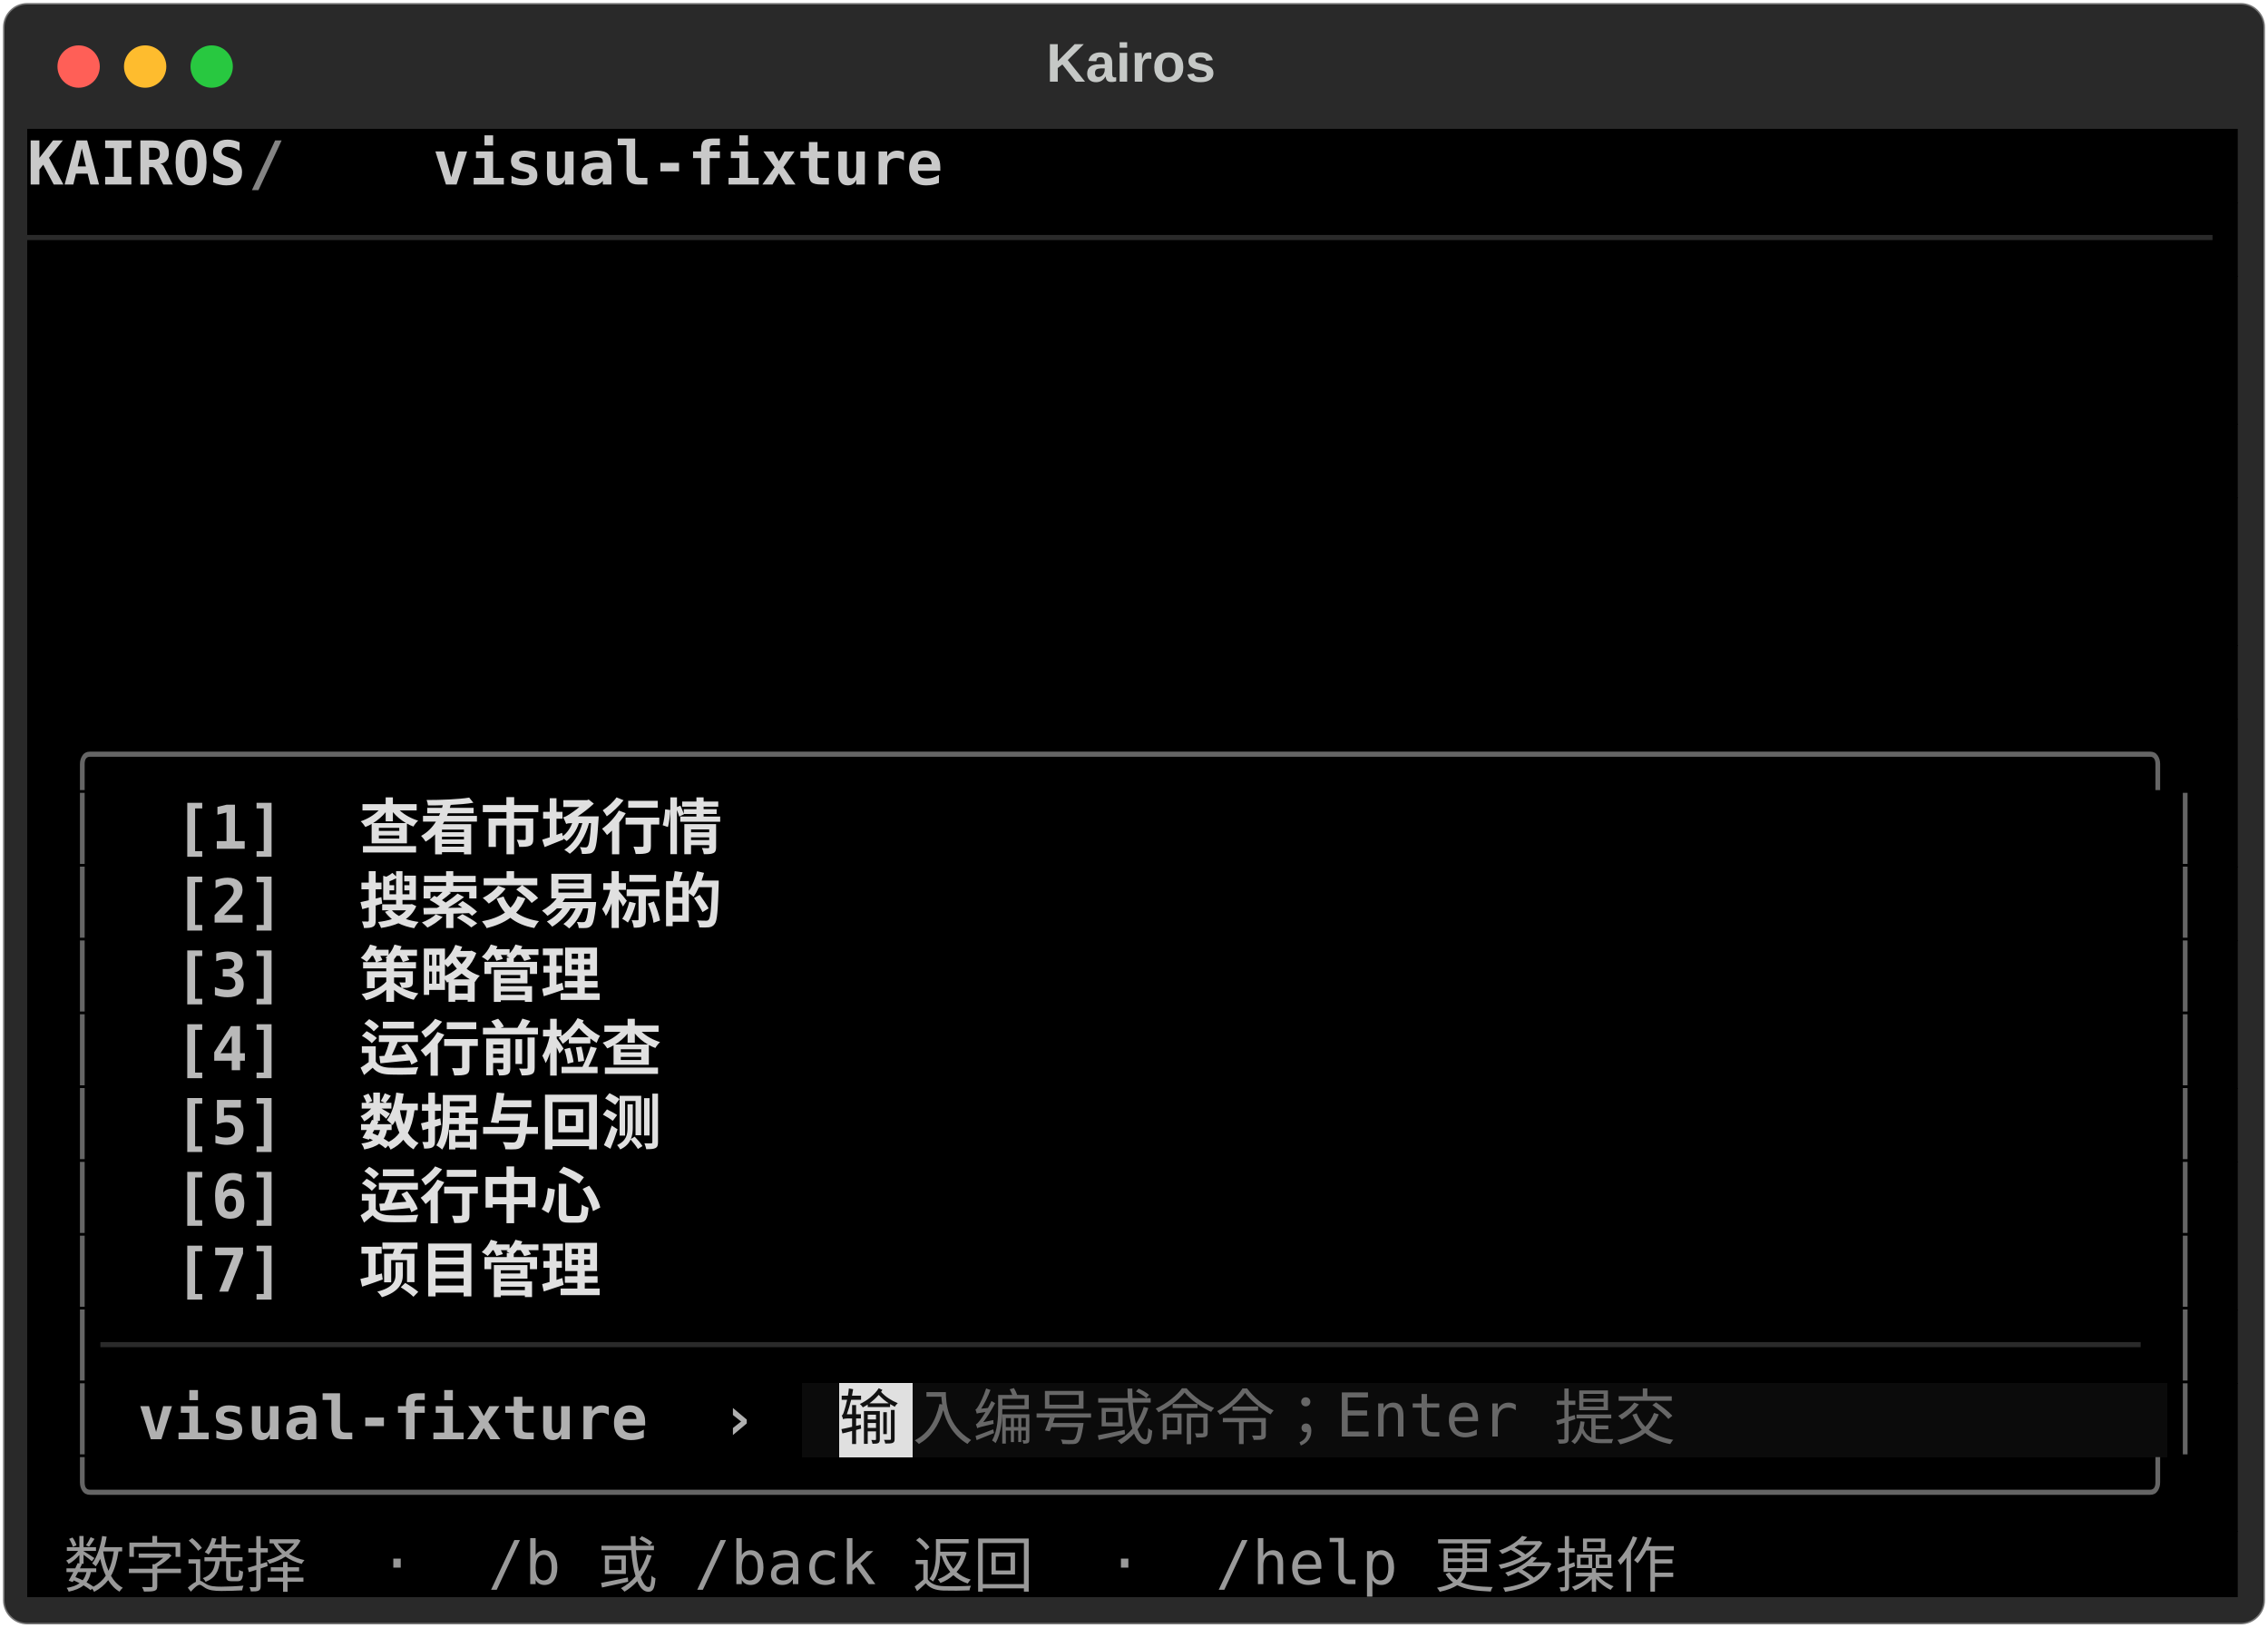
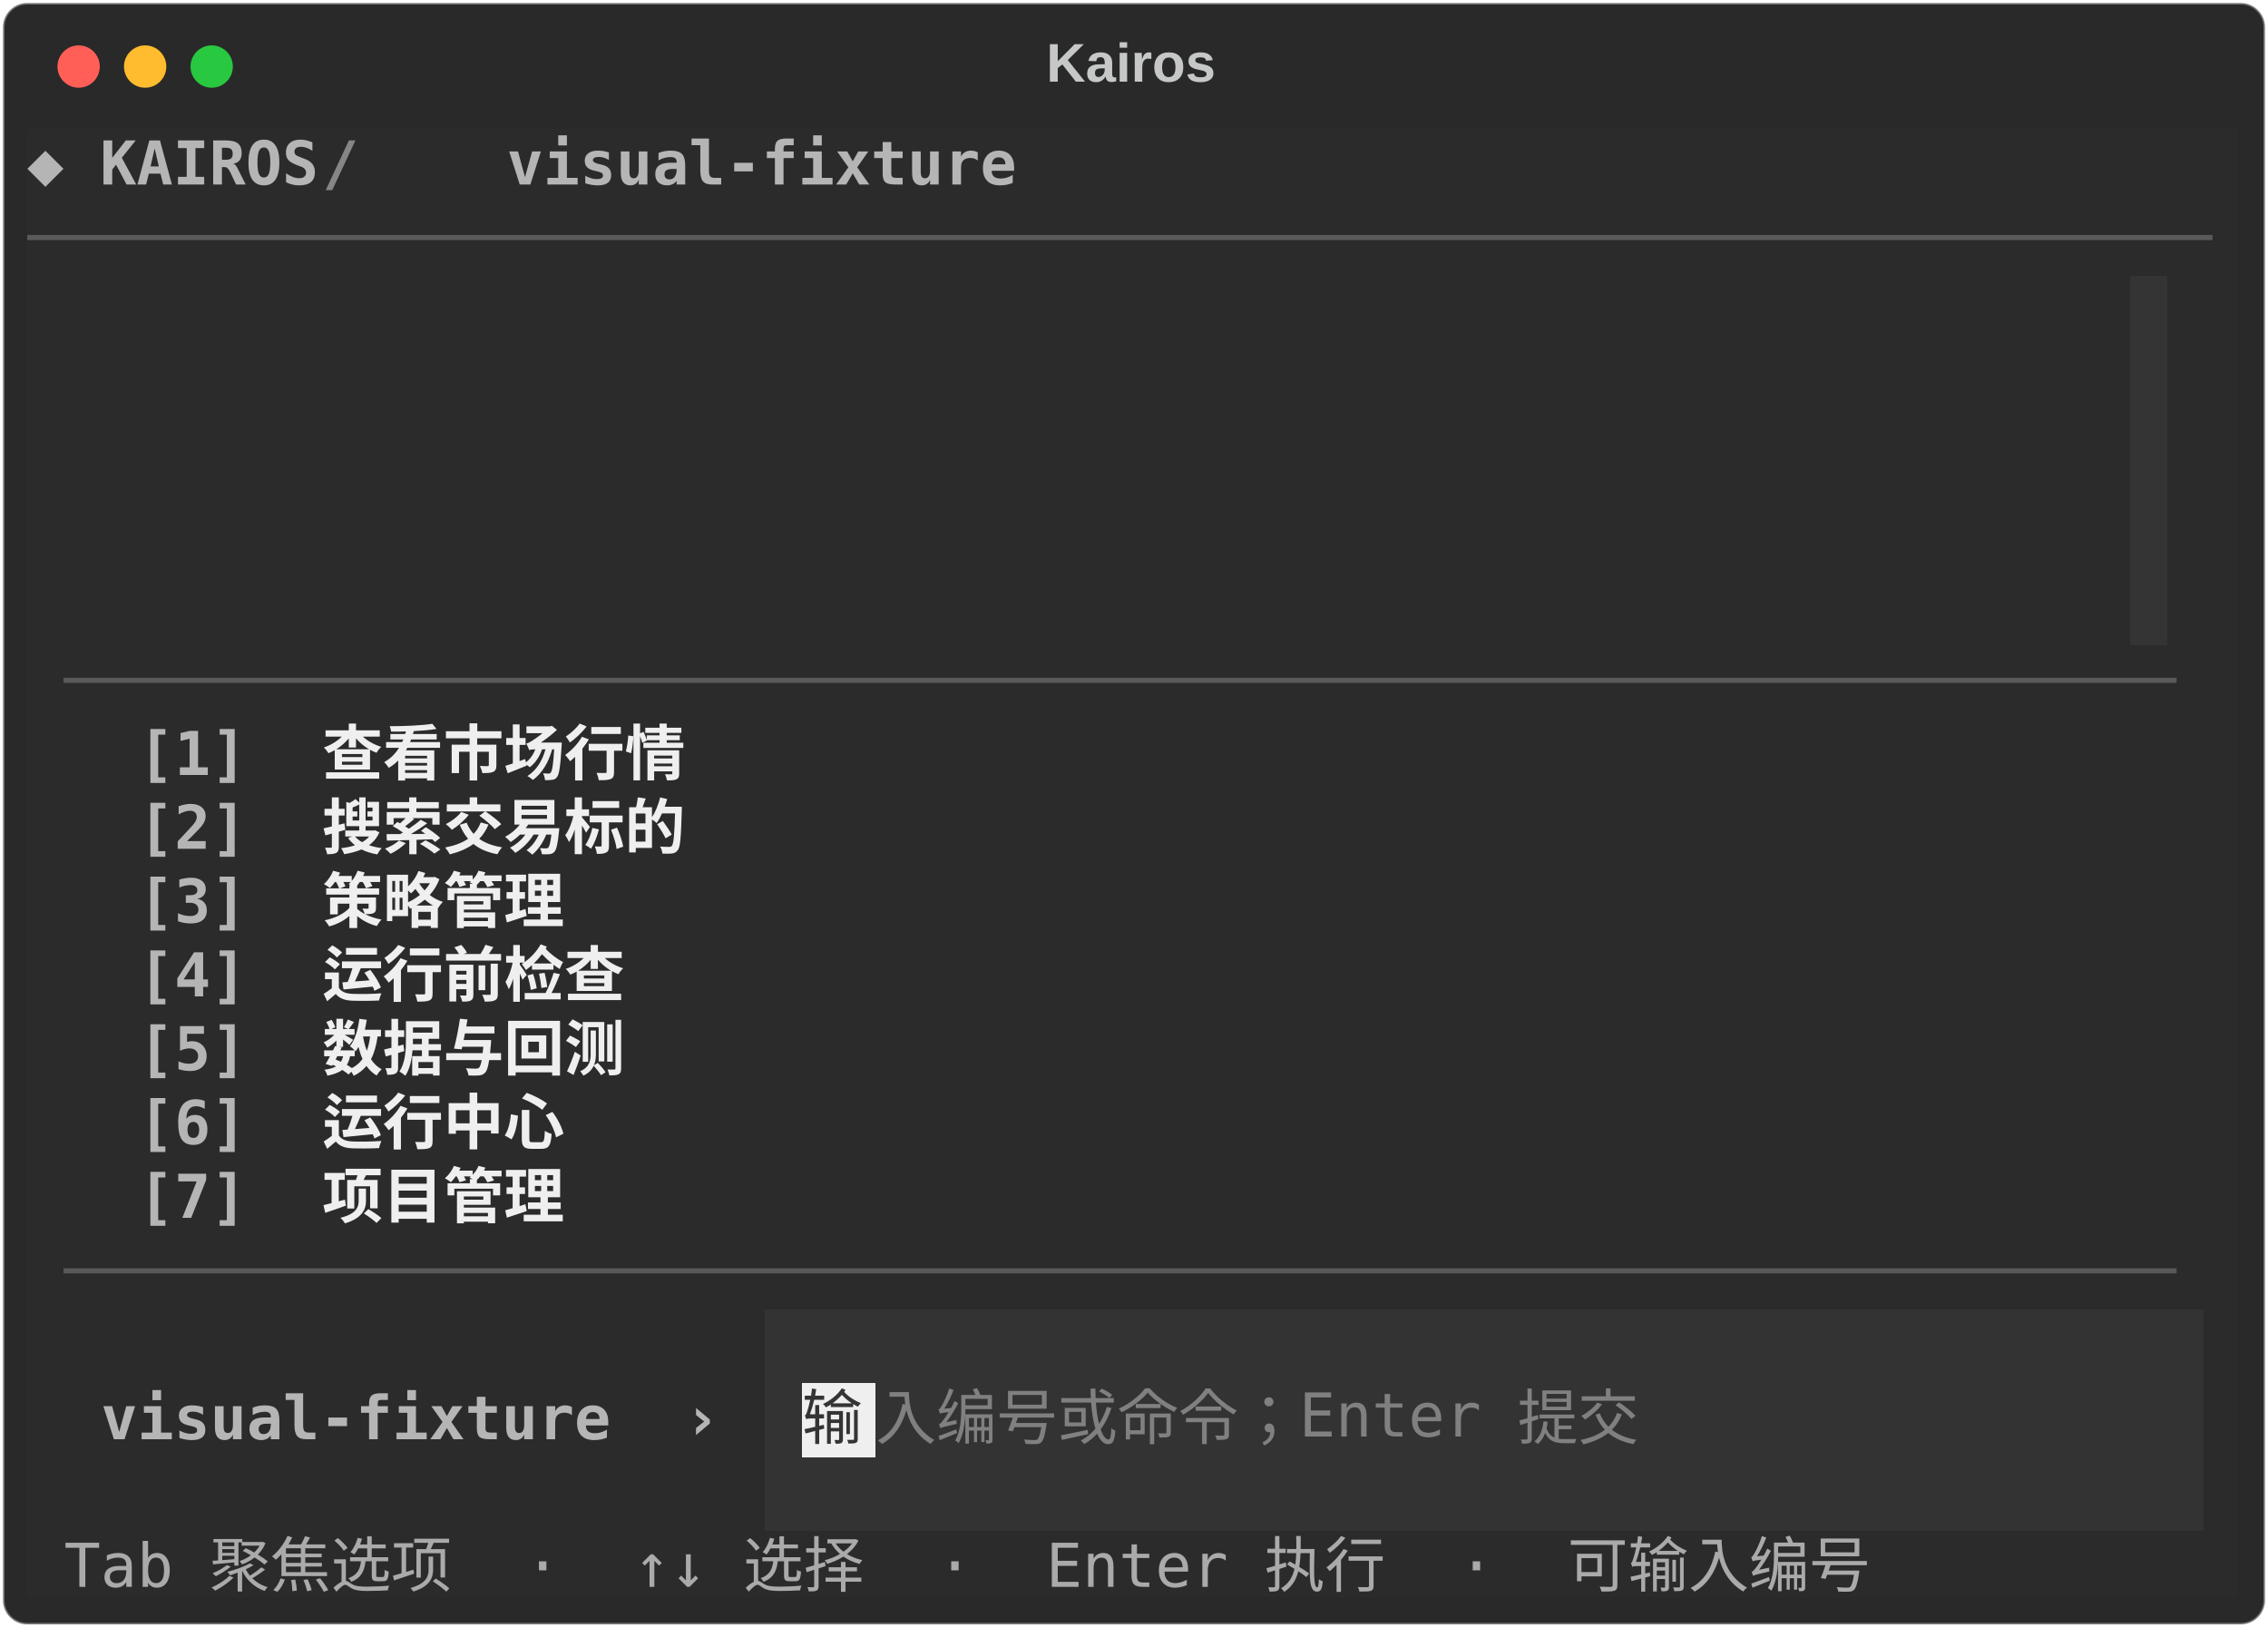
<svg xmlns="http://www.w3.org/2000/svg" class="rich-terminal" viewBox="0 0 750 538.0">
  <style>

    @font-face {
        font-family: "Fira Code";
        src: local("FiraCode-Regular"),
                url("https://cdnjs.cloudflare.com/ajax/libs/firacode/6.2.0/woff2/FiraCode-Regular.woff2") format("woff2"),
                url("https://cdnjs.cloudflare.com/ajax/libs/firacode/6.2.0/woff/FiraCode-Regular.woff") format("woff");
        font-style: normal;
        font-weight: 400;
    }
    @font-face {
        font-family: "Fira Code";
        src: local("FiraCode-Bold"),
                url("https://cdnjs.cloudflare.com/ajax/libs/firacode/6.2.0/woff2/FiraCode-Bold.woff2") format("woff2"),
                url("https://cdnjs.cloudflare.com/ajax/libs/firacode/6.2.0/woff/FiraCode-Bold.woff") format("woff");
        font-style: bold;
        font-weight: 700;
    }

    .terminal-matrix {
        font-family: Fira Code, monospace;
        font-size: 20px;
        line-height: 24.4px;
        font-variant-east-asian: full-width;
    }

    .terminal-title {
        font-size: 18px;
        font-weight: bold;
        font-family: arial;
    }

-     .terminal-r1 { fill: #c9c9c9;font-weight: bold }
- .terminal-r2 { fill: #848484;font-weight: bold }
+     .terminal-r1 { fill: #b5b5b5;font-weight: bold }
+ .terminal-r2 { fill: #868686;font-weight: bold }
.terminal-r3 { fill: #c5c8c6 }
- .terminal-r4 { fill: #2a2a2a }
- .terminal-r5 { fill: #e0e0e0 }
- .terminal-r6 { fill: #656565 }
- .terminal-r7 { fill: #b9b9b9;font-weight: bold }
- .terminal-r8 { fill: #e0e0e0;font-weight: bold }
- .terminal-r9 { fill: #b0b0b0;font-weight: bold }
- .terminal-r10 { fill: #121212 }
- .terminal-r11 { fill: #676767 }
- .terminal-r12 { fill: #999999 }
+ .terminal-r4 { fill: #5a5a5a }
+ .terminal-r5 { fill: #efefef }
+ .terminal-r6 { fill: #595959 }
+ .terminal-r7 { fill: #efefef;font-weight: bold }
+ .terminal-r8 { fill: #343434 }
+ .terminal-r9 { fill: #808080 }
+ .terminal-r10 { fill: #e4e4e4 }
+ .terminal-r11 { fill: #aaaaaa }
    </style>
  <defs>
    <clipPath id="terminal-clip-terminal">
      <rect x="0" y="0" width="731.0" height="487.0" />
    </clipPath>
    <clipPath id="terminal-line-0">
      <rect x="0" y="1.5" width="732" height="24.65" />
    </clipPath>
    <clipPath id="terminal-line-1">
      <rect x="0" y="25.9" width="732" height="24.65" />
    </clipPath>
    <clipPath id="terminal-line-2">
      <rect x="0" y="50.3" width="732" height="24.65" />
    </clipPath>
    <clipPath id="terminal-line-3">
      <rect x="0" y="74.7" width="732" height="24.65" />
    </clipPath>
    <clipPath id="terminal-line-4">
      <rect x="0" y="99.1" width="732" height="24.65" />
    </clipPath>
    <clipPath id="terminal-line-5">
      <rect x="0" y="123.5" width="732" height="24.65" />
    </clipPath>
    <clipPath id="terminal-line-6">
      <rect x="0" y="147.9" width="732" height="24.65" />
    </clipPath>
    <clipPath id="terminal-line-7">
      <rect x="0" y="172.3" width="732" height="24.65" />
    </clipPath>
    <clipPath id="terminal-line-8">
      <rect x="0" y="196.7" width="732" height="24.65" />
    </clipPath>
    <clipPath id="terminal-line-9">
      <rect x="0" y="221.1" width="732" height="24.65" />
    </clipPath>
    <clipPath id="terminal-line-10">
      <rect x="0" y="245.5" width="732" height="24.65" />
    </clipPath>
    <clipPath id="terminal-line-11">
      <rect x="0" y="269.9" width="732" height="24.65" />
    </clipPath>
    <clipPath id="terminal-line-12">
      <rect x="0" y="294.3" width="732" height="24.65" />
    </clipPath>
    <clipPath id="terminal-line-13">
      <rect x="0" y="318.7" width="732" height="24.65" />
    </clipPath>
    <clipPath id="terminal-line-14">
      <rect x="0" y="343.1" width="732" height="24.65" />
    </clipPath>
    <clipPath id="terminal-line-15">
      <rect x="0" y="367.5" width="732" height="24.65" />
    </clipPath>
    <clipPath id="terminal-line-16">
      <rect x="0" y="391.9" width="732" height="24.65" />
    </clipPath>
    <clipPath id="terminal-line-17">
      <rect x="0" y="416.3" width="732" height="24.65" />
    </clipPath>
    <clipPath id="terminal-line-18">
      <rect x="0" y="440.7" width="732" height="24.65" />
    </clipPath>
  </defs>
  <rect fill="#292929" stroke="rgba(255,255,255,0.35)" stroke-width="1" x="1" y="1" width="748" height="536" rx="8" />
  <text class="terminal-title" fill="#c5c8c6" text-anchor="middle" x="374" y="27">Kairos</text>
  <g transform="translate(26,22)">
    <circle cx="0" cy="0" r="7" fill="#ff5f57" />
    <circle cx="22" cy="0" r="7" fill="#febc2e" />
    <circle cx="44" cy="0" r="7" fill="#28c840" />
  </g>
  <g transform="translate(9, 41)" clip-path="url(#terminal-clip-terminal)">
-     <rect fill="#000000" x="0" y="1.5" width="73.2" height="24.65" shape-rendering="crispEdges" />
-     <rect fill="#000000" x="73.2" y="1.5" width="61" height="24.65" shape-rendering="crispEdges" />
-     <rect fill="#000000" x="134.2" y="1.5" width="170.8" height="24.65" shape-rendering="crispEdges" />
-     <rect fill="#000000" x="305" y="1.5" width="427" height="24.65" shape-rendering="crispEdges" />
-     <rect fill="#000000" x="0" y="25.9" width="732" height="24.65" shape-rendering="crispEdges" />
-     <rect fill="#000000" x="0" y="50.3" width="707.6" height="24.65" shape-rendering="crispEdges" />
-     <rect fill="#000000" x="707.6" y="50.3" width="24.4" height="24.65" shape-rendering="crispEdges" />
-     <rect fill="#000000" x="0" y="74.7" width="707.6" height="24.65" shape-rendering="crispEdges" />
-     <rect fill="#000000" x="707.6" y="74.7" width="24.4" height="24.65" shape-rendering="crispEdges" />
-     <rect fill="#000000" x="0" y="99.1" width="707.6" height="24.65" shape-rendering="crispEdges" />
-     <rect fill="#000000" x="707.6" y="99.1" width="24.4" height="24.65" shape-rendering="crispEdges" />
-     <rect fill="#000000" x="0" y="123.5" width="707.6" height="24.65" shape-rendering="crispEdges" />
-     <rect fill="#000000" x="707.6" y="123.5" width="24.4" height="24.65" shape-rendering="crispEdges" />
-     <rect fill="#000000" x="0" y="147.9" width="707.6" height="24.65" shape-rendering="crispEdges" />
-     <rect fill="#000000" x="707.6" y="147.9" width="24.4" height="24.65" shape-rendering="crispEdges" />
-     <rect fill="#000000" x="0" y="172.3" width="707.6" height="24.65" shape-rendering="crispEdges" />
-     <rect fill="#000000" x="707.6" y="172.3" width="24.4" height="24.65" shape-rendering="crispEdges" />
-     <rect fill="#000000" x="0" y="196.7" width="12.2" height="24.65" shape-rendering="crispEdges" />
-     <rect fill="#000000" x="12.2" y="196.7" width="707.6" height="24.65" shape-rendering="crispEdges" />
-     <rect fill="#000000" x="719.8" y="196.7" width="12.2" height="24.65" shape-rendering="crispEdges" />
-     <rect fill="#000000" x="0" y="221.1" width="12.2" height="24.65" shape-rendering="crispEdges" />
-     <rect fill="#000000" x="12.2" y="221.1" width="12.2" height="24.65" shape-rendering="crispEdges" />
-     <rect fill="#000000" x="24.4" y="221.1" width="12.2" height="24.65" shape-rendering="crispEdges" />
-     <rect fill="#000000" x="36.6" y="221.1" width="12.2" height="24.65" shape-rendering="crispEdges" />
-     <rect fill="#000000" x="48.8" y="221.1" width="61" height="24.65" shape-rendering="crispEdges" />
-     <rect fill="#000000" x="109.8" y="221.1" width="146.4" height="24.65" shape-rendering="crispEdges" />
-     <rect fill="#000000" x="256.2" y="221.1" width="439.2" height="24.65" shape-rendering="crispEdges" />
-     <rect fill="#000000" x="695.4" y="221.1" width="12.2" height="24.65" shape-rendering="crispEdges" />
-     <rect fill="#000000" x="707.6" y="221.1" width="12.2" height="24.65" shape-rendering="crispEdges" />
-     <rect fill="#000000" x="719.8" y="221.1" width="12.2" height="24.65" shape-rendering="crispEdges" />
-     <rect fill="#000000" x="0" y="245.5" width="12.2" height="24.65" shape-rendering="crispEdges" />
-     <rect fill="#000000" x="12.2" y="245.5" width="12.2" height="24.65" shape-rendering="crispEdges" />
-     <rect fill="#000000" x="24.4" y="245.5" width="12.2" height="24.65" shape-rendering="crispEdges" />
-     <rect fill="#000000" x="36.6" y="245.5" width="12.2" height="24.65" shape-rendering="crispEdges" />
-     <rect fill="#000000" x="48.8" y="245.5" width="61" height="24.65" shape-rendering="crispEdges" />
-     <rect fill="#000000" x="109.8" y="245.5" width="146.4" height="24.65" shape-rendering="crispEdges" />
-     <rect fill="#000000" x="256.2" y="245.5" width="439.2" height="24.65" shape-rendering="crispEdges" />
-     <rect fill="#000000" x="695.4" y="245.5" width="12.2" height="24.65" shape-rendering="crispEdges" />
-     <rect fill="#000000" x="707.6" y="245.5" width="12.2" height="24.65" shape-rendering="crispEdges" />
-     <rect fill="#000000" x="719.8" y="245.5" width="12.2" height="24.65" shape-rendering="crispEdges" />
-     <rect fill="#000000" x="0" y="269.9" width="12.2" height="24.65" shape-rendering="crispEdges" />
-     <rect fill="#000000" x="12.2" y="269.9" width="12.2" height="24.65" shape-rendering="crispEdges" />
-     <rect fill="#000000" x="24.4" y="269.9" width="12.2" height="24.65" shape-rendering="crispEdges" />
-     <rect fill="#000000" x="36.6" y="269.9" width="12.2" height="24.65" shape-rendering="crispEdges" />
-     <rect fill="#000000" x="48.8" y="269.9" width="61" height="24.65" shape-rendering="crispEdges" />
-     <rect fill="#000000" x="109.8" y="269.9" width="97.6" height="24.65" shape-rendering="crispEdges" />
-     <rect fill="#000000" x="207.4" y="269.9" width="488" height="24.65" shape-rendering="crispEdges" />
-     <rect fill="#000000" x="695.4" y="269.9" width="12.2" height="24.65" shape-rendering="crispEdges" />
-     <rect fill="#000000" x="707.6" y="269.9" width="12.2" height="24.65" shape-rendering="crispEdges" />
-     <rect fill="#000000" x="719.8" y="269.9" width="12.2" height="24.65" shape-rendering="crispEdges" />
-     <rect fill="#000000" x="0" y="294.3" width="12.2" height="24.65" shape-rendering="crispEdges" />
-     <rect fill="#000000" x="12.2" y="294.3" width="12.2" height="24.65" shape-rendering="crispEdges" />
-     <rect fill="#000000" x="24.4" y="294.3" width="12.2" height="24.65" shape-rendering="crispEdges" />
-     <rect fill="#000000" x="36.6" y="294.3" width="12.2" height="24.65" shape-rendering="crispEdges" />
-     <rect fill="#000000" x="48.8" y="294.3" width="61" height="24.65" shape-rendering="crispEdges" />
-     <rect fill="#000000" x="109.8" y="294.3" width="122" height="24.65" shape-rendering="crispEdges" />
-     <rect fill="#000000" x="231.8" y="294.3" width="463.6" height="24.65" shape-rendering="crispEdges" />
-     <rect fill="#000000" x="695.4" y="294.3" width="12.2" height="24.65" shape-rendering="crispEdges" />
-     <rect fill="#000000" x="707.6" y="294.3" width="12.2" height="24.65" shape-rendering="crispEdges" />
-     <rect fill="#000000" x="719.8" y="294.3" width="12.2" height="24.65" shape-rendering="crispEdges" />
-     <rect fill="#000000" x="0" y="318.7" width="12.2" height="24.65" shape-rendering="crispEdges" />
-     <rect fill="#000000" x="12.2" y="318.7" width="12.2" height="24.65" shape-rendering="crispEdges" />
-     <rect fill="#000000" x="24.4" y="318.7" width="12.2" height="24.65" shape-rendering="crispEdges" />
-     <rect fill="#000000" x="36.6" y="318.7" width="12.2" height="24.65" shape-rendering="crispEdges" />
-     <rect fill="#000000" x="48.8" y="318.7" width="61" height="24.65" shape-rendering="crispEdges" />
-     <rect fill="#000000" x="109.8" y="318.7" width="122" height="24.65" shape-rendering="crispEdges" />
-     <rect fill="#000000" x="231.8" y="318.7" width="463.6" height="24.65" shape-rendering="crispEdges" />
-     <rect fill="#000000" x="695.4" y="318.7" width="12.2" height="24.65" shape-rendering="crispEdges" />
-     <rect fill="#000000" x="707.6" y="318.7" width="12.2" height="24.65" shape-rendering="crispEdges" />
-     <rect fill="#000000" x="719.8" y="318.7" width="12.2" height="24.65" shape-rendering="crispEdges" />
-     <rect fill="#000000" x="0" y="343.1" width="12.2" height="24.65" shape-rendering="crispEdges" />
-     <rect fill="#000000" x="12.2" y="343.1" width="12.2" height="24.65" shape-rendering="crispEdges" />
-     <rect fill="#000000" x="24.4" y="343.1" width="12.2" height="24.65" shape-rendering="crispEdges" />
-     <rect fill="#000000" x="36.6" y="343.1" width="12.2" height="24.65" shape-rendering="crispEdges" />
-     <rect fill="#000000" x="48.8" y="343.1" width="61" height="24.65" shape-rendering="crispEdges" />
-     <rect fill="#000000" x="109.8" y="343.1" width="97.6" height="24.65" shape-rendering="crispEdges" />
-     <rect fill="#000000" x="207.4" y="343.1" width="488" height="24.65" shape-rendering="crispEdges" />
-     <rect fill="#000000" x="695.4" y="343.1" width="12.2" height="24.65" shape-rendering="crispEdges" />
-     <rect fill="#000000" x="707.6" y="343.1" width="12.2" height="24.65" shape-rendering="crispEdges" />
-     <rect fill="#000000" x="719.8" y="343.1" width="12.2" height="24.65" shape-rendering="crispEdges" />
-     <rect fill="#000000" x="0" y="367.5" width="12.2" height="24.65" shape-rendering="crispEdges" />
-     <rect fill="#000000" x="12.2" y="367.5" width="12.2" height="24.65" shape-rendering="crispEdges" />
-     <rect fill="#000000" x="24.4" y="367.5" width="12.2" height="24.65" shape-rendering="crispEdges" />
-     <rect fill="#000000" x="36.6" y="367.5" width="12.2" height="24.65" shape-rendering="crispEdges" />
-     <rect fill="#000000" x="48.8" y="367.5" width="61" height="24.65" shape-rendering="crispEdges" />
-     <rect fill="#000000" x="109.8" y="367.5" width="97.6" height="24.65" shape-rendering="crispEdges" />
-     <rect fill="#000000" x="207.4" y="367.5" width="488" height="24.65" shape-rendering="crispEdges" />
-     <rect fill="#000000" x="695.4" y="367.5" width="12.2" height="24.65" shape-rendering="crispEdges" />
-     <rect fill="#000000" x="707.6" y="367.5" width="12.2" height="24.65" shape-rendering="crispEdges" />
-     <rect fill="#000000" x="719.8" y="367.5" width="12.2" height="24.65" shape-rendering="crispEdges" />
-     <rect fill="#000000" x="0" y="391.9" width="12.2" height="24.65" shape-rendering="crispEdges" />
-     <rect fill="#000000" x="12.2" y="391.9" width="12.2" height="24.65" shape-rendering="crispEdges" />
-     <rect fill="#000000" x="24.4" y="391.9" width="683.2" height="24.65" shape-rendering="crispEdges" />
-     <rect fill="#000000" x="707.6" y="391.9" width="12.2" height="24.65" shape-rendering="crispEdges" />
-     <rect fill="#000000" x="719.8" y="391.9" width="12.2" height="24.65" shape-rendering="crispEdges" />
-     <rect fill="#000000" x="0" y="416.3" width="12.2" height="24.65" shape-rendering="crispEdges" />
-     <rect fill="#000000" x="12.2" y="416.3" width="12.2" height="24.65" shape-rendering="crispEdges" />
-     <rect fill="#000000" x="24.4" y="416.3" width="12.2" height="24.65" shape-rendering="crispEdges" />
-     <rect fill="#000000" x="36.6" y="416.3" width="207.4" height="24.65" shape-rendering="crispEdges" />
-     <rect fill="#000000" x="244" y="416.3" width="12.2" height="24.65" shape-rendering="crispEdges" />
-     <rect fill="#0b0b0b" x="256.2" y="416.3" width="12.2" height="24.65" shape-rendering="crispEdges" />
-     <rect fill="#e0e0e0" x="268.4" y="416.3" width="24.4" height="24.65" shape-rendering="crispEdges" />
-     <rect fill="#0b0b0b" x="292.8" y="416.3" width="292.8" height="24.65" shape-rendering="crispEdges" />
-     <rect fill="#0b0b0b" x="585.6" y="416.3" width="109.8" height="24.65" shape-rendering="crispEdges" />
-     <rect fill="#0b0b0b" x="695.4" y="416.3" width="12.2" height="24.65" shape-rendering="crispEdges" />
-     <rect fill="#000000" x="707.6" y="416.3" width="12.2" height="24.65" shape-rendering="crispEdges" />
-     <rect fill="#000000" x="719.8" y="416.3" width="12.2" height="24.65" shape-rendering="crispEdges" />
-     <rect fill="#000000" x="0" y="440.7" width="12.2" height="24.65" shape-rendering="crispEdges" />
-     <rect fill="#000000" x="12.2" y="440.7" width="707.6" height="24.65" shape-rendering="crispEdges" />
-     <rect fill="#000000" x="719.8" y="440.7" width="12.2" height="24.65" shape-rendering="crispEdges" />
-     <rect fill="#000000" x="0" y="465.1" width="12.2" height="24.65" shape-rendering="crispEdges" />
-     <rect fill="#000000" x="12.2" y="465.1" width="585.6" height="24.65" shape-rendering="crispEdges" />
-     <rect fill="#000000" x="597.8" y="465.1" width="134.2" height="24.65" shape-rendering="crispEdges" />
+     <rect fill="#2b2b2b" x="0" y="1.5" width="97.6" height="24.65" shape-rendering="crispEdges" />
+     <rect fill="#2b2b2b" x="97.6" y="1.5" width="61" height="24.65" shape-rendering="crispEdges" />
+     <rect fill="#2b2b2b" x="158.6" y="1.5" width="170.8" height="24.65" shape-rendering="crispEdges" />
+     <rect fill="#2b2b2b" x="329.4" y="1.5" width="402.6" height="24.65" shape-rendering="crispEdges" />
+     <rect fill="#2b2b2b" x="0" y="25.9" width="732" height="24.65" shape-rendering="crispEdges" />
+     <rect fill="#2b2b2b" x="0" y="50.3" width="695.4" height="24.65" shape-rendering="crispEdges" />
+     <rect fill="#343434" x="695.4" y="50.3" width="12.2" height="24.65" shape-rendering="crispEdges" />
+     <rect fill="#2b2b2b" x="707.6" y="50.3" width="24.4" height="24.65" shape-rendering="crispEdges" />
+     <rect fill="#2b2b2b" x="0" y="74.7" width="695.4" height="24.65" shape-rendering="crispEdges" />
+     <rect fill="#343434" x="695.4" y="74.7" width="12.2" height="24.65" shape-rendering="crispEdges" />
+     <rect fill="#2b2b2b" x="707.6" y="74.7" width="24.4" height="24.65" shape-rendering="crispEdges" />
+     <rect fill="#2b2b2b" x="0" y="99.1" width="695.4" height="24.65" shape-rendering="crispEdges" />
+     <rect fill="#343434" x="695.4" y="99.1" width="12.2" height="24.65" shape-rendering="crispEdges" />
+     <rect fill="#2b2b2b" x="707.6" y="99.1" width="24.4" height="24.65" shape-rendering="crispEdges" />
+     <rect fill="#2b2b2b" x="0" y="123.5" width="695.4" height="24.65" shape-rendering="crispEdges" />
+     <rect fill="#343434" x="695.4" y="123.5" width="12.2" height="24.65" shape-rendering="crispEdges" />
+     <rect fill="#2b2b2b" x="707.6" y="123.5" width="24.4" height="24.65" shape-rendering="crispEdges" />
+     <rect fill="#2b2b2b" x="0" y="147.9" width="695.4" height="24.65" shape-rendering="crispEdges" />
+     <rect fill="#343434" x="695.4" y="147.9" width="12.2" height="24.65" shape-rendering="crispEdges" />
+     <rect fill="#2b2b2b" x="707.6" y="147.9" width="24.4" height="24.65" shape-rendering="crispEdges" />
+     <rect fill="#2b2b2b" x="0" y="172.3" width="12.2" height="24.65" shape-rendering="crispEdges" />
+     <rect fill="#2b2b2b" x="12.2" y="172.3" width="707.6" height="24.65" shape-rendering="crispEdges" />
+     <rect fill="#2b2b2b" x="719.8" y="172.3" width="12.2" height="24.65" shape-rendering="crispEdges" />
+     <rect fill="#2b2b2b" x="0" y="196.7" width="24.4" height="24.65" shape-rendering="crispEdges" />
+     <rect fill="#2b2b2b" x="24.4" y="196.7" width="12.2" height="24.65" shape-rendering="crispEdges" />
+     <rect fill="#2b2b2b" x="36.6" y="196.7" width="61" height="24.65" shape-rendering="crispEdges" />
+     <rect fill="#2b2b2b" x="97.6" y="196.7" width="146.4" height="24.65" shape-rendering="crispEdges" />
+     <rect fill="#2b2b2b" x="244" y="196.7" width="463.6" height="24.65" shape-rendering="crispEdges" />
+     <rect fill="#2b2b2b" x="707.6" y="196.7" width="24.4" height="24.65" shape-rendering="crispEdges" />
+     <rect fill="#2b2b2b" x="0" y="221.1" width="24.4" height="24.65" shape-rendering="crispEdges" />
+     <rect fill="#2b2b2b" x="24.4" y="221.1" width="12.2" height="24.65" shape-rendering="crispEdges" />
+     <rect fill="#2b2b2b" x="36.6" y="221.1" width="61" height="24.65" shape-rendering="crispEdges" />
+     <rect fill="#2b2b2b" x="97.6" y="221.1" width="146.4" height="24.65" shape-rendering="crispEdges" />
+     <rect fill="#2b2b2b" x="244" y="221.1" width="463.6" height="24.65" shape-rendering="crispEdges" />
+     <rect fill="#2b2b2b" x="707.6" y="221.1" width="24.4" height="24.65" shape-rendering="crispEdges" />
+     <rect fill="#2b2b2b" x="0" y="245.5" width="24.4" height="24.65" shape-rendering="crispEdges" />
+     <rect fill="#2b2b2b" x="24.4" y="245.5" width="12.2" height="24.65" shape-rendering="crispEdges" />
+     <rect fill="#2b2b2b" x="36.6" y="245.5" width="61" height="24.65" shape-rendering="crispEdges" />
+     <rect fill="#2b2b2b" x="97.6" y="245.5" width="97.6" height="24.65" shape-rendering="crispEdges" />
+     <rect fill="#2b2b2b" x="195.2" y="245.5" width="512.4" height="24.65" shape-rendering="crispEdges" />
+     <rect fill="#2b2b2b" x="707.6" y="245.5" width="24.4" height="24.65" shape-rendering="crispEdges" />
+     <rect fill="#2b2b2b" x="0" y="269.9" width="24.4" height="24.65" shape-rendering="crispEdges" />
+     <rect fill="#2b2b2b" x="24.4" y="269.9" width="12.2" height="24.65" shape-rendering="crispEdges" />
+     <rect fill="#2b2b2b" x="36.6" y="269.9" width="61" height="24.65" shape-rendering="crispEdges" />
+     <rect fill="#2b2b2b" x="97.6" y="269.9" width="122" height="24.65" shape-rendering="crispEdges" />
+     <rect fill="#2b2b2b" x="219.6" y="269.9" width="488" height="24.65" shape-rendering="crispEdges" />
+     <rect fill="#2b2b2b" x="707.6" y="269.9" width="24.4" height="24.65" shape-rendering="crispEdges" />
+     <rect fill="#2b2b2b" x="0" y="294.3" width="24.4" height="24.65" shape-rendering="crispEdges" />
+     <rect fill="#2b2b2b" x="24.4" y="294.3" width="12.2" height="24.65" shape-rendering="crispEdges" />
+     <rect fill="#2b2b2b" x="36.6" y="294.3" width="61" height="24.65" shape-rendering="crispEdges" />
+     <rect fill="#2b2b2b" x="97.6" y="294.3" width="122" height="24.65" shape-rendering="crispEdges" />
+     <rect fill="#2b2b2b" x="219.6" y="294.3" width="488" height="24.65" shape-rendering="crispEdges" />
+     <rect fill="#2b2b2b" x="707.6" y="294.3" width="24.4" height="24.65" shape-rendering="crispEdges" />
+     <rect fill="#2b2b2b" x="0" y="318.7" width="24.4" height="24.65" shape-rendering="crispEdges" />
+     <rect fill="#2b2b2b" x="24.4" y="318.7" width="12.2" height="24.65" shape-rendering="crispEdges" />
+     <rect fill="#2b2b2b" x="36.6" y="318.7" width="61" height="24.65" shape-rendering="crispEdges" />
+     <rect fill="#2b2b2b" x="97.6" y="318.7" width="97.6" height="24.65" shape-rendering="crispEdges" />
+     <rect fill="#2b2b2b" x="195.2" y="318.7" width="512.4" height="24.65" shape-rendering="crispEdges" />
+     <rect fill="#2b2b2b" x="707.6" y="318.7" width="24.4" height="24.65" shape-rendering="crispEdges" />
+     <rect fill="#2b2b2b" x="0" y="343.1" width="24.4" height="24.65" shape-rendering="crispEdges" />
+     <rect fill="#2b2b2b" x="24.4" y="343.1" width="12.2" height="24.65" shape-rendering="crispEdges" />
+     <rect fill="#2b2b2b" x="36.6" y="343.1" width="61" height="24.65" shape-rendering="crispEdges" />
+     <rect fill="#2b2b2b" x="97.6" y="343.1" width="97.6" height="24.65" shape-rendering="crispEdges" />
+     <rect fill="#2b2b2b" x="195.2" y="343.1" width="512.4" height="24.65" shape-rendering="crispEdges" />
+     <rect fill="#2b2b2b" x="707.6" y="343.1" width="24.4" height="24.65" shape-rendering="crispEdges" />
+     <rect fill="#2b2b2b" x="0" y="367.5" width="12.2" height="24.65" shape-rendering="crispEdges" />
+     <rect fill="#2b2b2b" x="12.2" y="367.5" width="707.6" height="24.65" shape-rendering="crispEdges" />
+     <rect fill="#2b2b2b" x="719.8" y="367.5" width="12.2" height="24.65" shape-rendering="crispEdges" />
+     <rect fill="#2b2b2b" x="0" y="391.9" width="24.4" height="24.65" shape-rendering="crispEdges" />
+     <rect fill="#2b2b2b" x="24.4" y="391.9" width="207.4" height="24.65" shape-rendering="crispEdges" />
+     <rect fill="#2b2b2b" x="231.8" y="391.9" width="12.2" height="24.65" shape-rendering="crispEdges" />
+     <rect fill="#333333" x="244" y="391.9" width="475.8" height="24.65" shape-rendering="crispEdges" />
+     <rect fill="#2b2b2b" x="719.8" y="391.9" width="12.2" height="24.65" shape-rendering="crispEdges" />
+     <rect fill="#2b2b2b" x="0" y="416.3" width="24.4" height="24.65" shape-rendering="crispEdges" />
+     <rect fill="#2b2b2b" x="24.4" y="416.3" width="207.4" height="24.65" shape-rendering="crispEdges" />
+     <rect fill="#2b2b2b" x="231.8" y="416.3" width="12.2" height="24.65" shape-rendering="crispEdges" />
+     <rect fill="#333333" x="244" y="416.3" width="12.2" height="24.65" shape-rendering="crispEdges" />
+     <rect fill="#efefef" x="256.2" y="416.3" width="24.4" height="24.65" shape-rendering="crispEdges" />
+     <rect fill="#333333" x="280.6" y="416.3" width="292.8" height="24.65" shape-rendering="crispEdges" />
+     <rect fill="#333333" x="573.4" y="416.3" width="134.2" height="24.65" shape-rendering="crispEdges" />
+     <rect fill="#333333" x="707.6" y="416.3" width="12.2" height="24.65" shape-rendering="crispEdges" />
+     <rect fill="#2b2b2b" x="719.8" y="416.3" width="12.2" height="24.65" shape-rendering="crispEdges" />
+     <rect fill="#2b2b2b" x="0" y="440.7" width="24.4" height="24.65" shape-rendering="crispEdges" />
+     <rect fill="#2b2b2b" x="24.4" y="440.7" width="207.4" height="24.65" shape-rendering="crispEdges" />
+     <rect fill="#2b2b2b" x="231.8" y="440.7" width="12.2" height="24.65" shape-rendering="crispEdges" />
+     <rect fill="#333333" x="244" y="440.7" width="475.8" height="24.65" shape-rendering="crispEdges" />
+     <rect fill="#2b2b2b" x="719.8" y="440.7" width="12.2" height="24.65" shape-rendering="crispEdges" />
+     <rect fill="#2b2b2b" x="0" y="465.1" width="12.2" height="24.65" shape-rendering="crispEdges" />
+     <rect fill="#2b2b2b" x="12.2" y="465.1" width="658.8" height="24.65" shape-rendering="crispEdges" />
+     <rect fill="#2b2b2b" x="671" y="465.1" width="61" height="24.65" shape-rendering="crispEdges" />
    <g class="terminal-matrix">
-       <text class="terminal-r1" x="0" y="20" textLength="73.2" clip-path="url(#terminal-line-0)">KAIROS</text>
-       <text class="terminal-r2" x="73.2" y="20" textLength="61" clip-path="url(#terminal-line-0)">  /  </text>
-       <text class="terminal-r1" x="134.2" y="20" textLength="170.8" clip-path="url(#terminal-line-0)">visual-fixture</text>
+       <text class="terminal-r1" x="0" y="20" textLength="97.6" clip-path="url(#terminal-line-0)">◆ KAIROS</text>
+       <text class="terminal-r2" x="97.6" y="20" textLength="61" clip-path="url(#terminal-line-0)">  /  </text>
+       <text class="terminal-r1" x="158.6" y="20" textLength="170.8" clip-path="url(#terminal-line-0)">visual-fixture</text>
      <text class="terminal-r3" x="732" y="20" textLength="12.2" clip-path="url(#terminal-line-0)">
</text>
      <text class="terminal-r4" x="0" y="44.4" textLength="732" clip-path="url(#terminal-line-1)">────────────────────────────────────────────────────────────</text>
      <text class="terminal-r3" x="732" y="44.4" textLength="12.2" clip-path="url(#terminal-line-1)">
</text>
      <text class="terminal-r3" x="732" y="68.8" textLength="12.2" clip-path="url(#terminal-line-2)">
</text>
      <text class="terminal-r3" x="732" y="93.2" textLength="12.2" clip-path="url(#terminal-line-3)">
</text>
      <text class="terminal-r3" x="732" y="117.6" textLength="12.2" clip-path="url(#terminal-line-4)">
</text>
      <text class="terminal-r3" x="732" y="142" textLength="12.2" clip-path="url(#terminal-line-5)">
</text>
      <text class="terminal-r3" x="732" y="166.4" textLength="12.2" clip-path="url(#terminal-line-6)">
</text>
+       <text class="terminal-r6" x="12.2" y="190.8" textLength="707.6" clip-path="url(#terminal-line-7)">──────────────────────────────────────────────────────────</text>
      <text class="terminal-r3" x="732" y="190.8" textLength="12.2" clip-path="url(#terminal-line-7)">
</text>
-       <text class="terminal-r6" x="12.2" y="215.2" textLength="707.6" clip-path="url(#terminal-line-8)">╭────────────────────────────────────────────────────────╮</text>
+       <text class="terminal-r1" x="36.6" y="215.2" textLength="61" clip-path="url(#terminal-line-8)">[1]  </text>
+       <text class="terminal-r7" x="97.6" y="215.2" textLength="73.2" clip-path="url(#terminal-line-8)">查看市场行情</text>
      <text class="terminal-r3" x="732" y="215.2" textLength="12.2" clip-path="url(#terminal-line-8)">
</text>
-       <text class="terminal-r6" x="12.2" y="239.6" textLength="12.2" clip-path="url(#terminal-line-9)">│</text>
-       <text class="terminal-r7" x="48.8" y="239.6" textLength="61" clip-path="url(#terminal-line-9)">[1]  </text>
-       <text class="terminal-r8" x="109.8" y="239.6" textLength="73.2" clip-path="url(#terminal-line-9)">查看市场行情</text>
-       <text class="terminal-r6" x="707.6" y="239.6" textLength="12.2" clip-path="url(#terminal-line-9)">│</text>
+       <text class="terminal-r1" x="36.6" y="239.6" textLength="61" clip-path="url(#terminal-line-9)">[2]  </text>
+       <text class="terminal-r7" x="97.6" y="239.6" textLength="73.2" clip-path="url(#terminal-line-9)">搜索交易标的</text>
      <text class="terminal-r3" x="732" y="239.6" textLength="12.2" clip-path="url(#terminal-line-9)">
</text>
-       <text class="terminal-r6" x="12.2" y="264" textLength="12.2" clip-path="url(#terminal-line-10)">│</text>
-       <text class="terminal-r7" x="48.8" y="264" textLength="61" clip-path="url(#terminal-line-10)">[2]  </text>
-       <text class="terminal-r8" x="109.8" y="264" textLength="73.2" clip-path="url(#terminal-line-10)">搜索交易标的</text>
-       <text class="terminal-r6" x="707.6" y="264" textLength="12.2" clip-path="url(#terminal-line-10)">│</text>
+       <text class="terminal-r1" x="36.6" y="264" textLength="61" clip-path="url(#terminal-line-10)">[3]  </text>
+       <text class="terminal-r7" x="97.6" y="264" textLength="48.8" clip-path="url(#terminal-line-10)">策略管理</text>
      <text class="terminal-r3" x="732" y="264" textLength="12.2" clip-path="url(#terminal-line-10)">
</text>
-       <text class="terminal-r6" x="12.2" y="288.4" textLength="12.2" clip-path="url(#terminal-line-11)">│</text>
-       <text class="terminal-r7" x="48.8" y="288.4" textLength="61" clip-path="url(#terminal-line-11)">[3]  </text>
-       <text class="terminal-r8" x="109.8" y="288.4" textLength="48.8" clip-path="url(#terminal-line-11)">策略管理</text>
-       <text class="terminal-r6" x="707.6" y="288.4" textLength="12.2" clip-path="url(#terminal-line-11)">│</text>
+       <text class="terminal-r1" x="36.6" y="288.4" textLength="61" clip-path="url(#terminal-line-11)">[4]  </text>
+       <text class="terminal-r7" x="97.6" y="288.4" textLength="61" clip-path="url(#terminal-line-11)">运行前检查</text>
      <text class="terminal-r3" x="732" y="288.4" textLength="12.2" clip-path="url(#terminal-line-11)">
</text>
-       <text class="terminal-r6" x="12.2" y="312.8" textLength="12.2" clip-path="url(#terminal-line-12)">│</text>
-       <text class="terminal-r7" x="48.8" y="312.8" textLength="61" clip-path="url(#terminal-line-12)">[4]  </text>
-       <text class="terminal-r8" x="109.8" y="312.8" textLength="61" clip-path="url(#terminal-line-12)">运行前检查</text>
-       <text class="terminal-r6" x="707.6" y="312.8" textLength="12.2" clip-path="url(#terminal-line-12)">│</text>
+       <text class="terminal-r1" x="36.6" y="312.8" textLength="61" clip-path="url(#terminal-line-12)">[5]  </text>
+       <text class="terminal-r7" x="97.6" y="312.8" textLength="61" clip-path="url(#terminal-line-12)">数据与回测</text>
      <text class="terminal-r3" x="732" y="312.8" textLength="12.2" clip-path="url(#terminal-line-12)">
</text>
-       <text class="terminal-r6" x="12.2" y="337.2" textLength="12.2" clip-path="url(#terminal-line-13)">│</text>
-       <text class="terminal-r7" x="48.8" y="337.2" textLength="61" clip-path="url(#terminal-line-13)">[5]  </text>
-       <text class="terminal-r8" x="109.8" y="337.2" textLength="61" clip-path="url(#terminal-line-13)">数据与回测</text>
-       <text class="terminal-r6" x="707.6" y="337.2" textLength="12.2" clip-path="url(#terminal-line-13)">│</text>
+       <text class="terminal-r1" x="36.6" y="337.2" textLength="61" clip-path="url(#terminal-line-13)">[6]  </text>
+       <text class="terminal-r7" x="97.6" y="337.2" textLength="48.8" clip-path="url(#terminal-line-13)">运行中心</text>
      <text class="terminal-r3" x="732" y="337.2" textLength="12.2" clip-path="url(#terminal-line-13)">
</text>
-       <text class="terminal-r6" x="12.2" y="361.6" textLength="12.2" clip-path="url(#terminal-line-14)">│</text>
-       <text class="terminal-r7" x="48.8" y="361.6" textLength="61" clip-path="url(#terminal-line-14)">[6]  </text>
-       <text class="terminal-r8" x="109.8" y="361.6" textLength="48.8" clip-path="url(#terminal-line-14)">运行中心</text>
-       <text class="terminal-r6" x="707.6" y="361.6" textLength="12.2" clip-path="url(#terminal-line-14)">│</text>
+       <text class="terminal-r1" x="36.6" y="361.6" textLength="61" clip-path="url(#terminal-line-14)">[7]  </text>
+       <text class="terminal-r7" x="97.6" y="361.6" textLength="48.8" clip-path="url(#terminal-line-14)">项目管理</text>
      <text class="terminal-r3" x="732" y="361.6" textLength="12.2" clip-path="url(#terminal-line-14)">
</text>
-       <text class="terminal-r6" x="12.2" y="386" textLength="12.2" clip-path="url(#terminal-line-15)">│</text>
-       <text class="terminal-r7" x="48.8" y="386" textLength="61" clip-path="url(#terminal-line-15)">[7]  </text>
-       <text class="terminal-r8" x="109.8" y="386" textLength="48.8" clip-path="url(#terminal-line-15)">项目管理</text>
-       <text class="terminal-r6" x="707.6" y="386" textLength="12.2" clip-path="url(#terminal-line-15)">│</text>
+       <text class="terminal-r6" x="12.2" y="386" textLength="707.6" clip-path="url(#terminal-line-15)">──────────────────────────────────────────────────────────</text>
      <text class="terminal-r3" x="732" y="386" textLength="12.2" clip-path="url(#terminal-line-15)">
</text>
-       <text class="terminal-r6" x="12.2" y="410.4" textLength="12.2" clip-path="url(#terminal-line-16)">│</text>
-       <text class="terminal-r4" x="24.4" y="410.4" textLength="683.2" clip-path="url(#terminal-line-16)">────────────────────────────────────────────────────────</text>
-       <text class="terminal-r6" x="707.6" y="410.4" textLength="12.2" clip-path="url(#terminal-line-16)">│</text>
      <text class="terminal-r3" x="732" y="410.4" textLength="12.2" clip-path="url(#terminal-line-16)">
</text>
-       <text class="terminal-r6" x="12.2" y="434.8" textLength="12.2" clip-path="url(#terminal-line-17)">│</text>
-       <text class="terminal-r9" x="36.6" y="434.8" textLength="207.4" clip-path="url(#terminal-line-17)">visual-fixture  ›</text>
-       <text class="terminal-r10" x="268.4" y="434.8" textLength="12.2" clip-path="url(#terminal-line-17)">输</text>
-       <text class="terminal-r11" x="292.8" y="434.8" textLength="183" clip-path="url(#terminal-line-17)">入编号或命令；Enter 提交</text>
-       <text class="terminal-r6" x="707.6" y="434.8" textLength="12.2" clip-path="url(#terminal-line-17)">│</text>
+       <text class="terminal-r1" x="24.4" y="434.8" textLength="207.4" clip-path="url(#terminal-line-17)">visual-fixture  ›</text>
+       <text class="terminal-r8" x="256.2" y="434.8" textLength="12.2" clip-path="url(#terminal-line-17)">输</text>
+       <text class="terminal-r9" x="280.6" y="434.8" textLength="183" clip-path="url(#terminal-line-17)">入编号或命令；Enter 提交</text>
      <text class="terminal-r3" x="732" y="434.8" textLength="12.2" clip-path="url(#terminal-line-17)">
</text>
-       <text class="terminal-r6" x="12.2" y="459.2" textLength="707.6" clip-path="url(#terminal-line-18)">╰────────────────────────────────────────────────────────╯</text>
      <text class="terminal-r3" x="732" y="459.2" textLength="12.2" clip-path="url(#terminal-line-18)">
</text>
-       <text class="terminal-r12" x="12.2" y="483.6" textLength="451.4" clip-path="url(#terminal-line-19)">数字选择  ·  /b 或 /back 返回  ·  /help 更多操作</text>
+       <text class="terminal-r11" x="12.2" y="483.6" textLength="500.2" clip-path="url(#terminal-line-19)">Tab 聚焦选项  ·  ↑↓ 选择  ·  Enter 执行  ·  可输入编号</text>
    </g>
  </g>
</svg>
